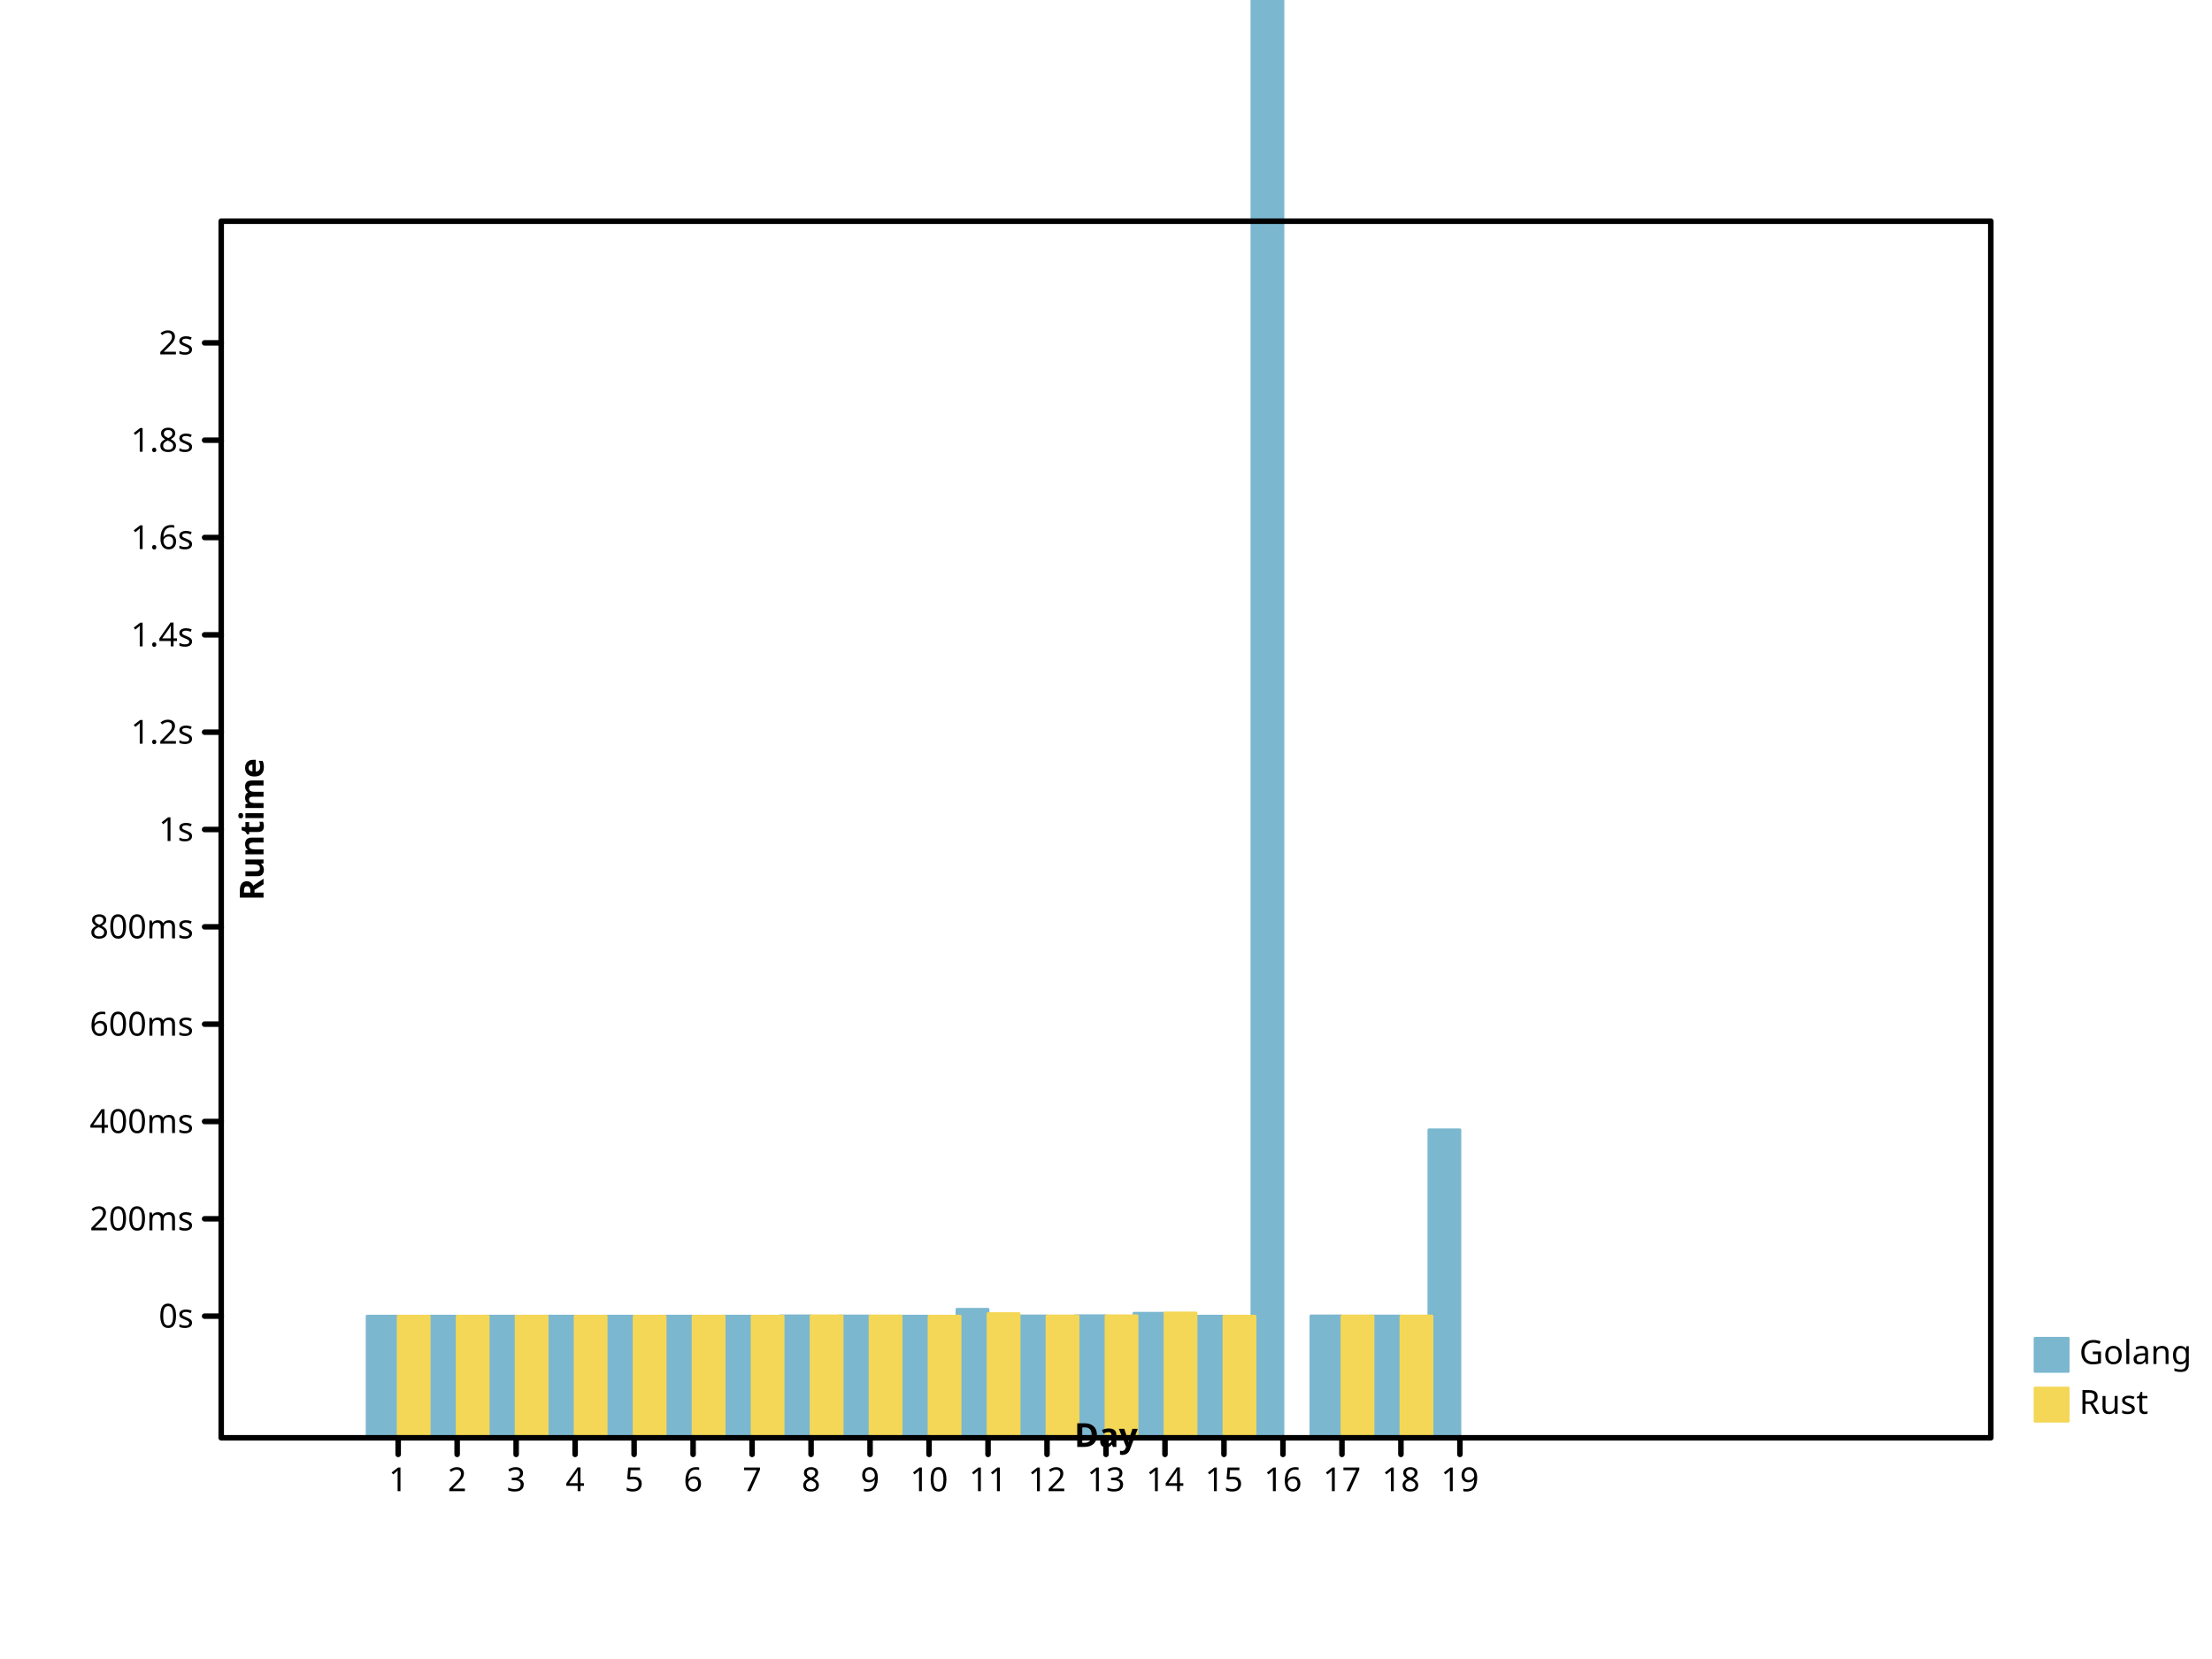
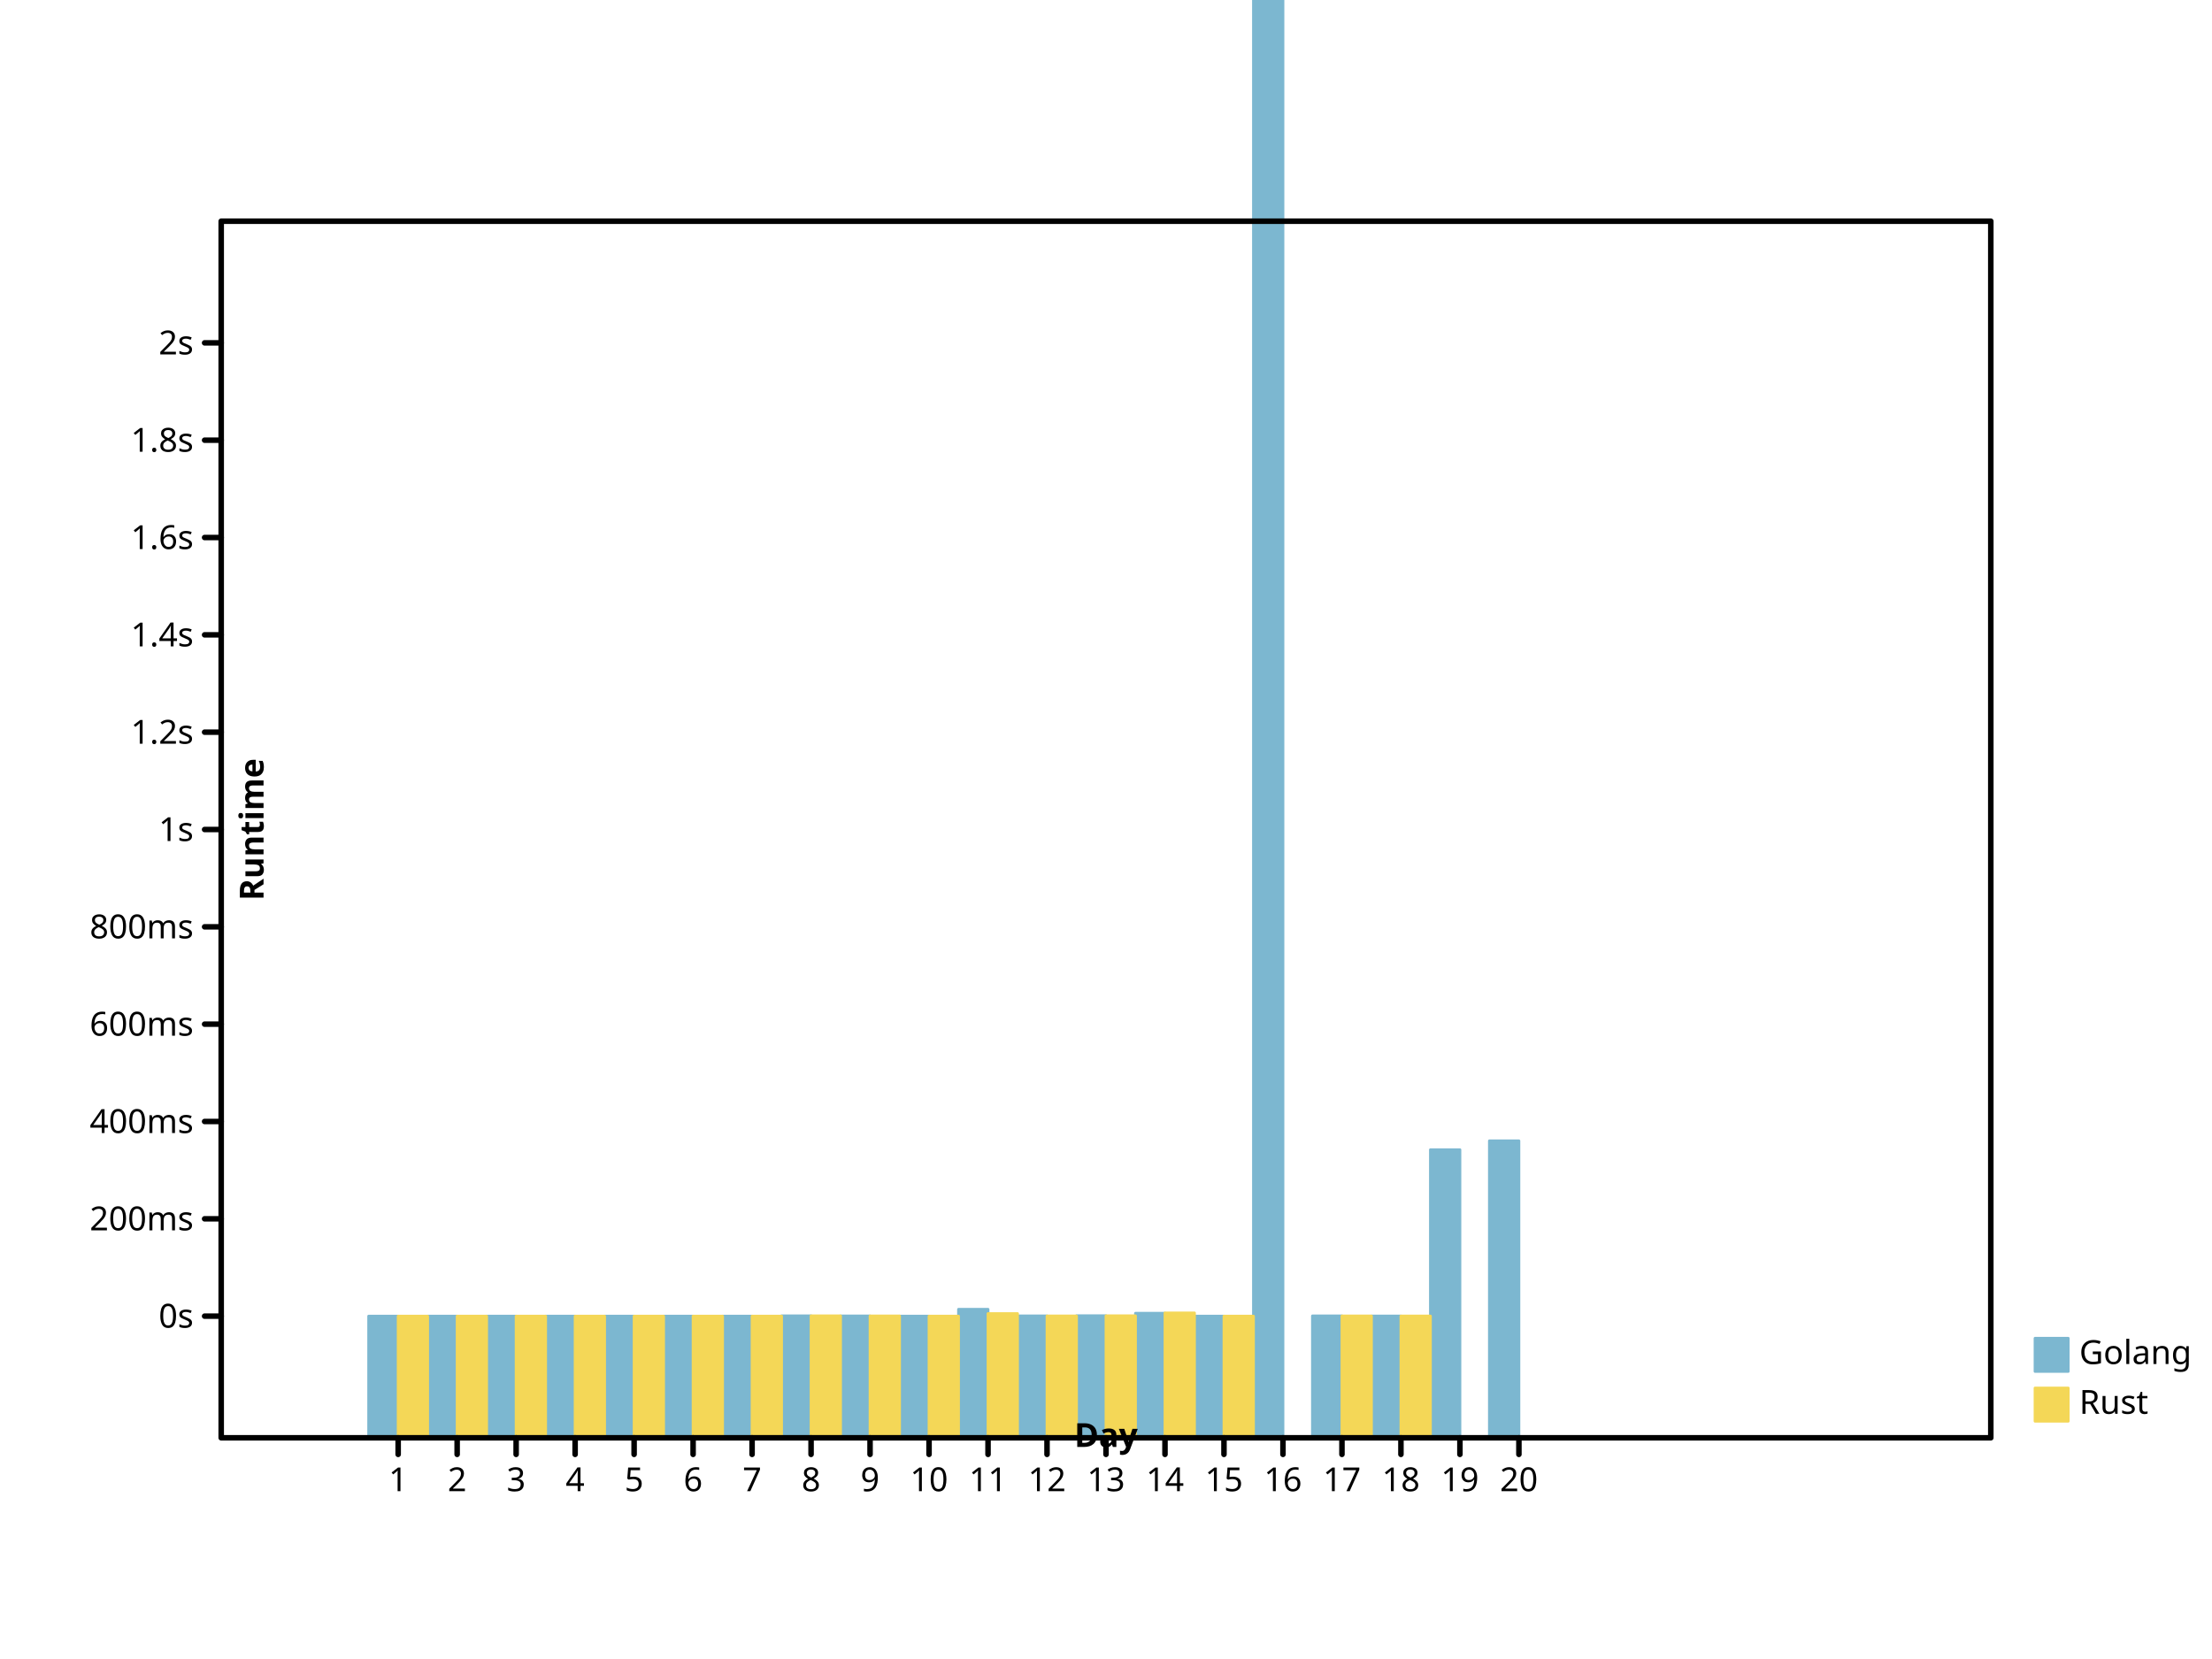
- <svg xmlns="http://www.w3.org/2000/svg" preserveAspectRatio="xMidYMid meet" width="800" height="600" viewbox="0 0 800 600">
+ <svg xmlns="http://www.w3.org/2000/svg" width="800" height="600" viewbox="0 0 800 600" preserveAspectRatio="xMidYMid meet">
  <defs>
-     <marker markerHeight="2%" id="circle" viewBox="0 0 10 10 " refX="5" refY="5" markerUnits="userSpaceOnUse" markerWidth="2%">
-       <circle cx="5" cy="5" r="3" fill="none" stroke="black" />
+     <marker id="circle" viewBox="0 0 10 10 " refX="5" refY="5" markerUnits="userSpaceOnUse" markerWidth="2%" markerHeight="2%">
+       <circle r="3" fill="none" stroke="black" cx="5" cy="5" />
    </marker>
-     <marker refY="5" markerUnits="userSpaceOnUse" markerWidth="2%" markerHeight="2%" id="filled-circle" viewBox="0 0 10 10 " refX="5">
-       <circle cx="5" cy="5" r="3" fill="black" stroke="none" />
+     <marker markerWidth="2%" markerHeight="2%" id="filled-circle" viewBox="0 0 10 10 " refX="5" refY="5" markerUnits="userSpaceOnUse">
+       <circle cy="5" r="3" fill="black" stroke="none" cx="5" />
    </marker>
-     <marker markerWidth="2%" markerHeight="2%" id="square" viewBox="0 0 10 10 " refX="5" refY="5" markerUnits="userSpaceOnUse">
-       <rect height="6" fill="none" stroke="black" x="2" y="2" width="6" />
+     <marker id="square" viewBox="0 0 10 10 " refX="5" refY="5" markerUnits="userSpaceOnUse" markerWidth="2%" markerHeight="2%">
+       <rect x="2" y="2" width="6" height="6" fill="none" stroke="black" />
    </marker>
-     <marker markerHeight="2%" id="filled-square" viewBox="0 0 10 10 " refX="5" refY="5" markerUnits="userSpaceOnUse" markerWidth="2%">
-       <rect stroke="none" x="2" y="2" width="6" height="6" fill="black" />
+     <marker refX="5" refY="5" markerUnits="userSpaceOnUse" markerWidth="2%" markerHeight="2%" id="filled-square" viewBox="0 0 10 10 ">
+       <rect height="6" fill="black" stroke="none" x="2" y="2" width="6" />
    </marker>
  </defs>
-   <g stroke-linecap="round" stroke-linejoin="round" transform="translate(80 520 )scale(1 -1 )" fill="hsl(198, 47%, 65%)" stroke="hsl(198, 47%, 65%)" stroke-width="1px">
-     <rect width="1.122807e+01" height="4.400289e+01" vector-effect="non-scaling-stroke" x="5.277193e+01" y="0" />
-     <rect vector-effect="non-scaling-stroke" x="7.410526e+01" y="0" width="1.122807e+01" height="4.400080e+01" />
-     <rect vector-effect="non-scaling-stroke" x="9.543860e+01" y="0" width="1.122807e+01" height="4.400876e+01" />
-     <rect vector-effect="non-scaling-stroke" x="1.167719e+02" y="0" width="1.122807e+01" height="4.400378e+01" />
-     <rect vector-effect="non-scaling-stroke" x="1.381053e+02" y="0" width="1.122807e+01" height="4.400216e+01" />
-     <rect vector-effect="non-scaling-stroke" x="1.594386e+02" y="0" width="1.122807e+01" height="4.400563e+01" />
-     <rect x="1.807719e+02" y="0" width="1.122807e+01" height="4.400438e+01" vector-effect="non-scaling-stroke" />
-     <rect width="1.122807e+01" height="4.411749e+01" vector-effect="non-scaling-stroke" x="2.021053e+02" y="0" />
-     <rect height="4.407042e+01" vector-effect="non-scaling-stroke" x="2.234386e+02" y="0" width="1.122807e+01" />
-     <rect y="0" width="1.122807e+01" height="4.400028e+01" vector-effect="non-scaling-stroke" x="2.447719e+02" />
-     <rect width="1.122807e+01" height="4.648182e+01" vector-effect="non-scaling-stroke" x="2.661053e+02" y="0" />
-     <rect y="0" width="1.122807e+01" height="4.408909e+01" vector-effect="non-scaling-stroke" x="2.874386e+02" />
-     <rect width="1.122807e+01" height="4.414194e+01" vector-effect="non-scaling-stroke" x="3.087719e+02" y="0" />
-     <rect vector-effect="non-scaling-stroke" x="3.301053e+02" y="0" width="1.122807e+01" height="4.504811e+01" />
-     <rect height="4.400089e+01" vector-effect="non-scaling-stroke" x="3.514386e+02" y="0" width="1.122807e+01" />
-     <rect vector-effect="non-scaling-stroke" x="3.727719e+02" y="0" width="1.122807e+01" height="8.201469e+02" />
-     <rect y="0" width="1.122807e+01" height="4.408508e+01" vector-effect="non-scaling-stroke" x="3.941053e+02" />
-     <rect height="4.403330e+01" vector-effect="non-scaling-stroke" x="4.154386e+02" y="0" width="1.122807e+01" />
-     <rect y="0" width="1.122807e+01" height="1.113890e+02" vector-effect="non-scaling-stroke" x="4.367719e+02" />
+   <g stroke-linejoin="round" transform="translate(80 520 )scale(1 -1 )" fill="hsl(198, 47%, 65%)" stroke="hsl(198, 47%, 65%)" stroke-width="1px" stroke-linecap="round">
+     <rect vector-effect="non-scaling-stroke" x="5.333333e+01" y="0" width="1.066667e+01" height="4.400289e+01" />
+     <rect y="0" width="1.066667e+01" height="4.400080e+01" vector-effect="non-scaling-stroke" x="7.466667e+01" />
+     <rect y="0" width="1.066667e+01" height="4.400876e+01" vector-effect="non-scaling-stroke" x="96" />
+     <rect vector-effect="non-scaling-stroke" x="1.173333e+02" y="0" width="1.066667e+01" height="4.400378e+01" />
+     <rect height="4.400216e+01" vector-effect="non-scaling-stroke" x="1.386667e+02" y="0" width="1.066667e+01" />
+     <rect width="1.066667e+01" height="4.400563e+01" vector-effect="non-scaling-stroke" x="160" y="0" />
+     <rect x="1.813333e+02" y="0" width="1.066667e+01" height="4.400438e+01" vector-effect="non-scaling-stroke" />
+     <rect y="0" width="1.066667e+01" height="4.411749e+01" vector-effect="non-scaling-stroke" x="2.026667e+02" />
+     <rect vector-effect="non-scaling-stroke" x="2.240000e+02" y="0" width="1.066667e+01" height="4.407042e+01" />
+     <rect y="0" width="1.066667e+01" height="4.400028e+01" vector-effect="non-scaling-stroke" x="2.453333e+02" />
+     <rect y="0" width="1.066667e+01" height="4.648182e+01" vector-effect="non-scaling-stroke" x="2.666667e+02" />
+     <rect y="0" width="1.066667e+01" height="4.408909e+01" vector-effect="non-scaling-stroke" x="288" />
+     <rect x="3.093333e+02" y="0" width="1.066667e+01" height="4.414194e+01" vector-effect="non-scaling-stroke" />
+     <rect vector-effect="non-scaling-stroke" x="3.306667e+02" y="0" width="1.066667e+01" height="4.504811e+01" />
+     <rect vector-effect="non-scaling-stroke" x="3.520000e+02" y="0" width="1.066667e+01" height="4.400089e+01" />
+     <rect vector-effect="non-scaling-stroke" x="3.733333e+02" y="0" width="1.066667e+01" height="8.201469e+02" />
+     <rect x="3.946667e+02" y="0" width="1.066667e+01" height="4.408508e+01" vector-effect="non-scaling-stroke" />
+     <rect vector-effect="non-scaling-stroke" x="4.160000e+02" y="0" width="1.066667e+01" height="4.403330e+01" />
+     <rect vector-effect="non-scaling-stroke" x="4.373333e+02" y="0" width="1.066667e+01" height="1.041927e+02" />
+     <rect vector-effect="non-scaling-stroke" x="4.586667e+02" y="0" width="1.066667e+01" height="1.074011e+02" />
  </g>
-   <g stroke-linecap="round" stroke-linejoin="round" transform="translate(80 520 )scale(1 -1 )" fill="hsl(49, 88%, 65%)" stroke="hsl(49, 88%, 65%)" stroke-width="1px">
-     <rect width="1.122807e+01" height="4.400131e+01" vector-effect="non-scaling-stroke" x="64" y="0" />
-     <rect x="8.533333e+01" y="0" width="1.122807e+01" height="4.400019e+01" vector-effect="non-scaling-stroke" />
-     <rect width="1.122807e+01" height="4.400662e+01" vector-effect="non-scaling-stroke" x="1.066667e+02" y="0" />
-     <rect width="1.122807e+01" height="4.400226e+01" vector-effect="non-scaling-stroke" x="1.280000e+02" y="0" />
-     <rect y="0" width="1.122807e+01" height="4.400175e+01" vector-effect="non-scaling-stroke" x="1.493333e+02" />
-     <rect width="1.122807e+01" height="4.400335e+01" vector-effect="non-scaling-stroke" x="1.706667e+02" y="0" />
-     <rect x="192" y="0" width="1.122807e+01" height="4.400391e+01" vector-effect="non-scaling-stroke" />
-     <rect vector-effect="non-scaling-stroke" x="2.133333e+02" y="0" width="1.122807e+01" height="4.411398e+01" />
-     <rect vector-effect="non-scaling-stroke" x="2.346667e+02" y="0" width="1.122807e+01" height="4.406807e+01" />
-     <rect y="0" width="1.122807e+01" height="4.400021e+01" vector-effect="non-scaling-stroke" x="256" />
-     <rect x="2.773333e+02" y="0" width="1.122807e+01" height="4.492655e+01" vector-effect="non-scaling-stroke" />
-     <rect height="4.405564e+01" vector-effect="non-scaling-stroke" x="2.986667e+02" y="0" width="1.122807e+01" />
-     <rect height="4.412034e+01" vector-effect="non-scaling-stroke" x="320" y="0" width="1.122807e+01" />
-     <rect height="4.515442e+01" vector-effect="non-scaling-stroke" x="3.413333e+02" y="0" width="1.122807e+01" />
-     <rect x="3.626667e+02" y="0" width="1.122807e+01" height="4.400038e+01" vector-effect="non-scaling-stroke" />
-     <rect vector-effect="non-scaling-stroke" x="4.053333e+02" y="0" width="1.122807e+01" height="4.405816e+01" />
-     <rect vector-effect="non-scaling-stroke" x="4.266667e+02" y="0" width="1.122807e+01" height="4.403908e+01" />
+   <g transform="translate(80 520 )scale(1 -1 )" fill="hsl(49, 88%, 65%)" stroke="hsl(49, 88%, 65%)" stroke-width="1px" stroke-linecap="round" stroke-linejoin="round">
+     <rect width="1.066667e+01" height="4.400131e+01" vector-effect="non-scaling-stroke" x="6.400000e+01" y="0" />
+     <rect x="8.533333e+01" y="0" width="1.066667e+01" height="4.400019e+01" vector-effect="non-scaling-stroke" />
+     <rect vector-effect="non-scaling-stroke" x="1.066667e+02" y="0" width="1.066667e+01" height="4.400662e+01" />
+     <rect vector-effect="non-scaling-stroke" x="128" y="0" width="1.066667e+01" height="4.400226e+01" />
+     <rect vector-effect="non-scaling-stroke" x="1.493333e+02" y="0" width="1.066667e+01" height="4.400175e+01" />
+     <rect vector-effect="non-scaling-stroke" x="1.706667e+02" y="0" width="1.066667e+01" height="4.400335e+01" />
+     <rect vector-effect="non-scaling-stroke" x="192" y="0" width="1.066667e+01" height="4.400391e+01" />
+     <rect width="1.066667e+01" height="4.411398e+01" vector-effect="non-scaling-stroke" x="2.133333e+02" y="0" />
+     <rect vector-effect="non-scaling-stroke" x="2.346667e+02" y="0" width="1.066667e+01" height="4.406807e+01" />
+     <rect width="1.066667e+01" height="4.400021e+01" vector-effect="non-scaling-stroke" x="2.560000e+02" y="0" />
+     <rect width="1.066667e+01" height="4.492655e+01" vector-effect="non-scaling-stroke" x="2.773333e+02" y="0" />
+     <rect vector-effect="non-scaling-stroke" x="2.986667e+02" y="0" width="1.066667e+01" height="4.405564e+01" />
+     <rect width="1.066667e+01" height="4.412034e+01" vector-effect="non-scaling-stroke" x="320" y="0" />
+     <rect y="0" width="1.066667e+01" height="4.515442e+01" vector-effect="non-scaling-stroke" x="3.413333e+02" />
+     <rect x="3.626667e+02" y="0" width="1.066667e+01" height="4.400038e+01" vector-effect="non-scaling-stroke" />
+     <rect width="1.066667e+01" height="4.405816e+01" vector-effect="non-scaling-stroke" x="4.053333e+02" y="0" />
+     <rect y="0" width="1.066667e+01" height="4.403908e+01" vector-effect="non-scaling-stroke" x="4.266667e+02" />
  </g>
-   <g font-style="normal" stroke-width="1px" font-size="12px" stroke="hsl(198, 47%, 65%)" stroke-linejoin="round" font-family="sans-serif" text-anchor="start" dominant-baseline="hanging" fill="hsl(198, 47%, 65%)" stroke-linecap="round" font-weight="normal">
-     <rect width="12" height="12" vector-effect="non-scaling-stroke" x="736" y="484" />
+   <g stroke-width="1px" stroke-linejoin="round" fill="hsl(198, 47%, 65%)" stroke="hsl(198, 47%, 65%)" font-weight="normal" text-anchor="start" font-size="12px" font-family="sans-serif" font-style="normal" dominant-baseline="hanging" stroke-linecap="round">
+     <rect vector-effect="non-scaling-stroke" x="736" y="484" width="12" height="12" />
    <g stroke="black" fill="black">
      <text vector-effect="non-scaling-stroke" x="752" y="484" dominant-baseline="hanging" stroke="none">Golang</text>
    </g>
-     <g dominant-baseline="hanging" stroke="hsl(49, 88%, 65%)" stroke-linejoin="round" fill="hsl(49, 88%, 65%)" font-style="normal" text-anchor="start" font-family="sans-serif" font-size="12px" stroke-linecap="round" font-weight="normal" stroke-width="1px">
-       <rect width="12" height="12" vector-effect="non-scaling-stroke" x="736" y="502" />
+     <g stroke="hsl(49, 88%, 65%)" font-family="sans-serif" font-style="normal" fill="hsl(49, 88%, 65%)" font-size="12px" font-weight="normal" stroke-linecap="round" stroke-linejoin="round" text-anchor="start" dominant-baseline="hanging" stroke-width="1px">
+       <rect x="736" y="502" width="12" height="12" vector-effect="non-scaling-stroke" />
      <g fill="black" stroke="black">
        <text y="502" dominant-baseline="hanging" stroke="none" vector-effect="non-scaling-stroke" x="752">Rust</text>
-         <g font-family="sans-serif" font-size="12px" stroke-width="2px" text-anchor="start" stroke-linecap="round" fill="none" stroke-linejoin="round" dominant-baseline="hanging" font-style="normal" font-weight="normal">
-           <rect y="80" width="640" height="440" vector-effect="non-scaling-stroke" x="80" />
+         <g text-anchor="start" stroke-width="2px" fill="none" dominant-baseline="hanging" stroke-linecap="round" stroke-linejoin="round" font-size="12px" font-weight="normal" font-style="normal" font-family="sans-serif">
+           <rect vector-effect="non-scaling-stroke" x="80" y="80" width="640" height="440" />
        </g>
-         <g font-family="sans-serif" font-size="12px" fill="none" font-style="normal" font-weight="normal" text-anchor="start" stroke="black" stroke-linejoin="round" transform="translate(80 520 )scale(1 -1 )" dominant-baseline="hanging" stroke-width="2px" stroke-linecap="round">
-           <path d="M64,0 L64,-6 M8.533333e+01,0 L8.533333e+01,-6 M1.066667e+02,0 L1.066667e+02,-6 M128,0 L128,-6 M1.493333e+02,0 L1.493333e+02,-6 M1.706667e+02,0 L1.706667e+02,-6 M192,0 L192,-6 M2.133333e+02,0 L2.133333e+02,-6 M2.346667e+02,0 L2.346667e+02,-6 M256,0 L256,-6 M2.773333e+02,0 L2.773333e+02,-6 M2.986667e+02,0 L2.986667e+02,-6 M320,0 L320,-6 M3.413333e+02,0 L3.413333e+02,-6 M3.626667e+02,0 L3.626667e+02,-6 M384,0 L384,-6 M4.053333e+02,0 L4.053333e+02,-6 M4.266667e+02,0 L4.266667e+02,-6 M448,0 L448,-6 " vector-effect="non-scaling-stroke" />
+         <g font-weight="normal" dominant-baseline="hanging" font-style="normal" fill="none" stroke="black" font-size="12px" stroke-linecap="round" stroke-linejoin="round" font-family="sans-serif" text-anchor="start" transform="translate(80 520 )scale(1 -1 )" stroke-width="2px">
+           <path d="M64,0 L64,-6 M8.533333e+01,0 L8.533333e+01,-6 M1.066667e+02,0 L1.066667e+02,-6 M128,0 L128,-6 M1.493333e+02,0 L1.493333e+02,-6 M1.706667e+02,0 L1.706667e+02,-6 M192,0 L192,-6 M2.133333e+02,0 L2.133333e+02,-6 M2.346667e+02,0 L2.346667e+02,-6 M256,0 L256,-6 M2.773333e+02,0 L2.773333e+02,-6 M2.986667e+02,0 L2.986667e+02,-6 M320,0 L320,-6 M3.413333e+02,0 L3.413333e+02,-6 M3.626667e+02,0 L3.626667e+02,-6 M384,0 L384,-6 M4.053333e+02,0 L4.053333e+02,-6 M4.266667e+02,0 L4.266667e+02,-6 M448,0 L448,-6 M4.693333e+02,0 L4.693333e+02,-6 " vector-effect="non-scaling-stroke" />
        </g>
-         <g stroke-linecap="round" transform="translate(80 520 )scale(1 1 )" stroke="black" stroke-width="2px" stroke-linejoin="round" font-family="sans-serif" dominant-baseline="hanging" fill="black" font-style="normal" font-weight="normal" font-size="12px" text-anchor="middle">
-           <text x="64" y="10" dominant-baseline="hanging" stroke="none" vector-effect="non-scaling-stroke">1</text>
-           <text x="8.533333e+01" y="10" dominant-baseline="hanging" stroke="none" vector-effect="non-scaling-stroke">2</text>
-           <text y="10" dominant-baseline="hanging" stroke="none" vector-effect="non-scaling-stroke" x="1.066667e+02">3</text>
+         <g dominant-baseline="hanging" stroke-linejoin="round" stroke="black" text-anchor="middle" font-family="sans-serif" font-size="12px" font-weight="normal" transform="translate(80 520 )scale(1 1 )" stroke-width="2px" stroke-linecap="round" font-style="normal" fill="black">
+           <text stroke="none" vector-effect="non-scaling-stroke" x="64" y="10" dominant-baseline="hanging">1</text>
+           <text y="10" dominant-baseline="hanging" stroke="none" vector-effect="non-scaling-stroke" x="8.533333e+01">2</text>
+           <text vector-effect="non-scaling-stroke" x="1.066667e+02" y="10" dominant-baseline="hanging" stroke="none">3</text>
          <text vector-effect="non-scaling-stroke" x="128" y="10" dominant-baseline="hanging" stroke="none">4</text>
-           <text y="10" dominant-baseline="hanging" stroke="none" vector-effect="non-scaling-stroke" x="1.493333e+02">5</text>
-           <text stroke="none" vector-effect="non-scaling-stroke" x="1.706667e+02" y="10" dominant-baseline="hanging">6</text>
-           <text x="192" y="10" dominant-baseline="hanging" stroke="none" vector-effect="non-scaling-stroke">7</text>
-           <text stroke="none" vector-effect="non-scaling-stroke" x="2.133333e+02" y="10" dominant-baseline="hanging">8</text>
-           <text x="2.346667e+02" y="10" dominant-baseline="hanging" stroke="none" vector-effect="non-scaling-stroke">9</text>
-           <text vector-effect="non-scaling-stroke" x="256" y="10" dominant-baseline="hanging" stroke="none">10</text>
-           <text stroke="none" vector-effect="non-scaling-stroke" x="2.773333e+02" y="10" dominant-baseline="hanging">11</text>
-           <text stroke="none" vector-effect="non-scaling-stroke" x="2.986667e+02" y="10" dominant-baseline="hanging">12</text>
-           <text dominant-baseline="hanging" stroke="none" vector-effect="non-scaling-stroke" x="320" y="10">13</text>
-           <text stroke="none" vector-effect="non-scaling-stroke" x="3.413333e+02" y="10" dominant-baseline="hanging">14</text>
-           <text vector-effect="non-scaling-stroke" x="3.626667e+02" y="10" dominant-baseline="hanging" stroke="none">15</text>
-           <text dominant-baseline="hanging" stroke="none" vector-effect="non-scaling-stroke" x="384" y="10">16</text>
-           <text y="10" dominant-baseline="hanging" stroke="none" vector-effect="non-scaling-stroke" x="4.053333e+02">17</text>
-           <text vector-effect="non-scaling-stroke" x="4.266667e+02" y="10" dominant-baseline="hanging" stroke="none">18</text>
+           <text stroke="none" vector-effect="non-scaling-stroke" x="1.493333e+02" y="10" dominant-baseline="hanging">5</text>
+           <text y="10" dominant-baseline="hanging" stroke="none" vector-effect="non-scaling-stroke" x="1.706667e+02">6</text>
+           <text stroke="none" vector-effect="non-scaling-stroke" x="192" y="10" dominant-baseline="hanging">7</text>
+           <text x="2.133333e+02" y="10" dominant-baseline="hanging" stroke="none" vector-effect="non-scaling-stroke">8</text>
+           <text dominant-baseline="hanging" stroke="none" vector-effect="non-scaling-stroke" x="2.346667e+02" y="10">9</text>
+           <text stroke="none" vector-effect="non-scaling-stroke" x="256" y="10" dominant-baseline="hanging">10</text>
+           <text y="10" dominant-baseline="hanging" stroke="none" vector-effect="non-scaling-stroke" x="2.773333e+02">11</text>
+           <text y="10" dominant-baseline="hanging" stroke="none" vector-effect="non-scaling-stroke" x="2.986667e+02">12</text>
+           <text y="10" dominant-baseline="hanging" stroke="none" vector-effect="non-scaling-stroke" x="320">13</text>
+           <text vector-effect="non-scaling-stroke" x="3.413333e+02" y="10" dominant-baseline="hanging" stroke="none">14</text>
+           <text dominant-baseline="hanging" stroke="none" vector-effect="non-scaling-stroke" x="3.626667e+02" y="10">15</text>
+           <text x="384" y="10" dominant-baseline="hanging" stroke="none" vector-effect="non-scaling-stroke">16</text>
+           <text dominant-baseline="hanging" stroke="none" vector-effect="non-scaling-stroke" x="4.053333e+02" y="10">17</text>
+           <text dominant-baseline="hanging" stroke="none" vector-effect="non-scaling-stroke" x="4.266667e+02" y="10">18</text>
          <text stroke="none" vector-effect="non-scaling-stroke" x="448" y="10" dominant-baseline="hanging">19</text>
+           <text dominant-baseline="hanging" stroke="none" vector-effect="non-scaling-stroke" x="4.693333e+02" y="10">20</text>
        </g>
-         <g transform="translate(80 520 )scale(1 1 )rotate(0 0 0 )" fill="black" dominant-baseline="baseline" stroke="black" stroke-width="2px" stroke-linejoin="round" font-style="normal" font-weight="bold" font-size="12px" text-anchor="middle" font-family="sans-serif" stroke-linecap="round">
-           <text vector-effect="non-scaling-stroke" x="320" y="-6" dominant-baseline="baseline" stroke="none">Day</text>
+         <g font-style="normal" stroke-linecap="round" stroke-linejoin="round" font-size="12px" dominant-baseline="baseline" fill="black" stroke="black" font-family="sans-serif" transform="translate(80 520 )scale(1 1 )rotate(0 0 0 )" stroke-width="2px" font-weight="bold" text-anchor="middle">
+           <text x="320" y="-6" dominant-baseline="baseline" stroke="none" vector-effect="non-scaling-stroke">Day</text>
        </g>
-         <g text-anchor="middle" stroke-width="2px" font-family="sans-serif" font-size="12px" fill="black" transform="translate(80 520 )scale(1 -1 )" font-weight="bold" dominant-baseline="baseline" stroke="black" stroke-linejoin="round" stroke-linecap="round" font-style="normal">
+         <g text-anchor="middle" dominant-baseline="baseline" fill="black" stroke="black" font-style="normal" stroke-width="2px" stroke-linecap="round" font-weight="bold" transform="translate(80 520 )scale(1 -1 )" font-family="sans-serif" stroke-linejoin="round" font-size="12px">
          <path vector-effect="non-scaling-stroke" d="M0,44 L-6,44 M0,7.920000e+01 L-6,7.920000e+01 M0,1.144000e+02 L-6,1.144000e+02 M0,1.496000e+02 L-6,1.496000e+02 M0,1.848000e+02 L-6,1.848000e+02 M0,220 L-6,220 M0,2.552000e+02 L-6,2.552000e+02 M0,2.904000e+02 L-6,2.904000e+02 M0,3.256000e+02 L-6,3.256000e+02 M0,3.608000e+02 L-6,3.608000e+02 M0,396 L-6,396 " />
        </g>
-         <g stroke-linejoin="round" font-family="sans-serif" font-style="normal" stroke-width="2px" transform="translate(80 520 )scale(1 1 )" fill="black" font-size="12px" text-anchor="end" dominant-baseline="middle" stroke="black" stroke-linecap="round" font-weight="normal">
-           <text stroke="none" vector-effect="non-scaling-stroke" x="-10" y="-44" dominant-baseline="middle">0s</text>
-           <text stroke="none" vector-effect="non-scaling-stroke" x="-10" y="-7.920000e+01" dominant-baseline="middle">200ms</text>
-           <text stroke="none" vector-effect="non-scaling-stroke" x="-10" y="-1.144000e+02" dominant-baseline="middle">400ms</text>
+         <g dominant-baseline="middle" transform="translate(80 520 )scale(1 1 )" fill="black" stroke="black" font-size="12px" font-weight="normal" text-anchor="end" stroke-width="2px" stroke-linecap="round" font-family="sans-serif" font-style="normal" stroke-linejoin="round">
+           <text y="-44" dominant-baseline="middle" stroke="none" vector-effect="non-scaling-stroke" x="-10">0s</text>
+           <text dominant-baseline="middle" stroke="none" vector-effect="non-scaling-stroke" x="-10" y="-7.920000e+01">200ms</text>
+           <text x="-10" y="-1.144000e+02" dominant-baseline="middle" stroke="none" vector-effect="non-scaling-stroke">400ms</text>
          <text stroke="none" vector-effect="non-scaling-stroke" x="-10" y="-1.496000e+02" dominant-baseline="middle">600ms</text>
          <text x="-10" y="-1.848000e+02" dominant-baseline="middle" stroke="none" vector-effect="non-scaling-stroke">800ms</text>
-           <text x="-10" y="-220" dominant-baseline="middle" stroke="none" vector-effect="non-scaling-stroke">1s</text>
-           <text dominant-baseline="middle" stroke="none" vector-effect="non-scaling-stroke" x="-10" y="-2.552000e+02">1.2s</text>
-           <text stroke="none" vector-effect="non-scaling-stroke" x="-10" y="-2.904000e+02" dominant-baseline="middle">1.4s</text>
-           <text stroke="none" vector-effect="non-scaling-stroke" x="-10" y="-3.256000e+02" dominant-baseline="middle">1.6s</text>
-           <text stroke="none" vector-effect="non-scaling-stroke" x="-10" y="-3.608000e+02" dominant-baseline="middle">1.8s</text>
-           <text x="-10" y="-396" dominant-baseline="middle" stroke="none" vector-effect="non-scaling-stroke">2s</text>
+           <text y="-220" dominant-baseline="middle" stroke="none" vector-effect="non-scaling-stroke" x="-10">1s</text>
+           <text y="-2.552000e+02" dominant-baseline="middle" stroke="none" vector-effect="non-scaling-stroke" x="-10">1.2s</text>
+           <text dominant-baseline="middle" stroke="none" vector-effect="non-scaling-stroke" x="-10" y="-2.904000e+02">1.4s</text>
+           <text x="-10" y="-3.256000e+02" dominant-baseline="middle" stroke="none" vector-effect="non-scaling-stroke">1.6s</text>
+           <text dominant-baseline="middle" stroke="none" vector-effect="non-scaling-stroke" x="-10" y="-3.608000e+02">1.8s</text>
+           <text stroke="none" vector-effect="non-scaling-stroke" x="-10" y="-396" dominant-baseline="middle">2s</text>
        </g>
-         <g fill="black" font-weight="bold" font-size="12px" stroke="black" font-family="sans-serif" stroke-linejoin="round" transform="translate(80 520 )scale(1 1 )rotate(-90 0 0 )" stroke-linecap="round" font-style="normal" text-anchor="middle" dominant-baseline="hanging" stroke-width="2px">
-           <text vector-effect="non-scaling-stroke" x="220" y="6" dominant-baseline="hanging" stroke="none">Runtime</text>
+         <g font-weight="bold" text-anchor="middle" dominant-baseline="hanging" stroke-linejoin="round" font-family="sans-serif" font-size="12px" stroke-width="2px" stroke-linecap="round" font-style="normal" fill="black" stroke="black" transform="translate(80 520 )scale(1 1 )rotate(-90 0 0 )">
+           <text x="220" y="6" dominant-baseline="hanging" stroke="none" vector-effect="non-scaling-stroke">Runtime</text>
        </g>
      </g>
    </g>
  </g>
</svg>
